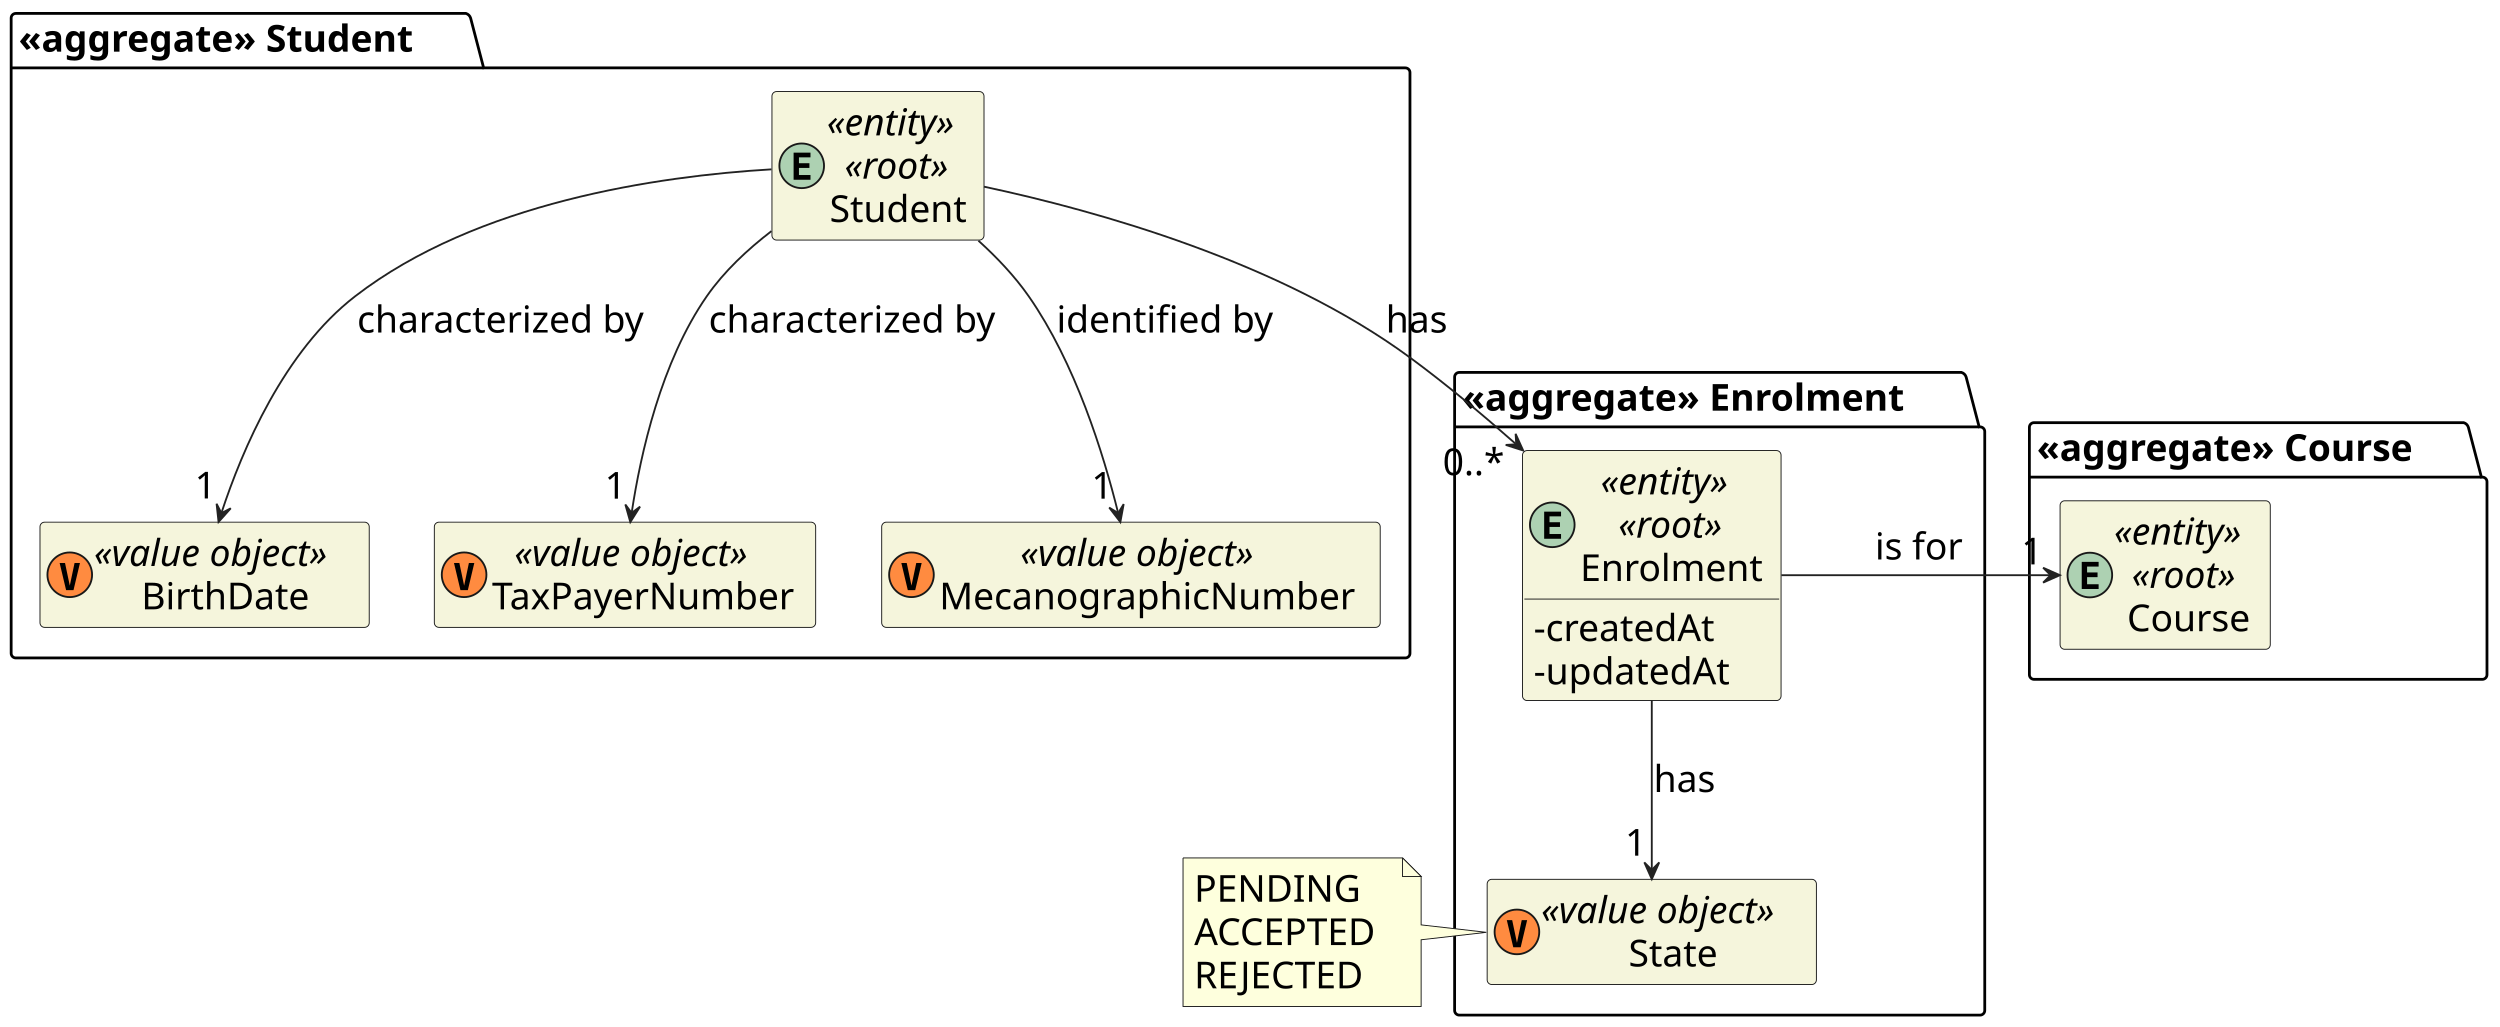
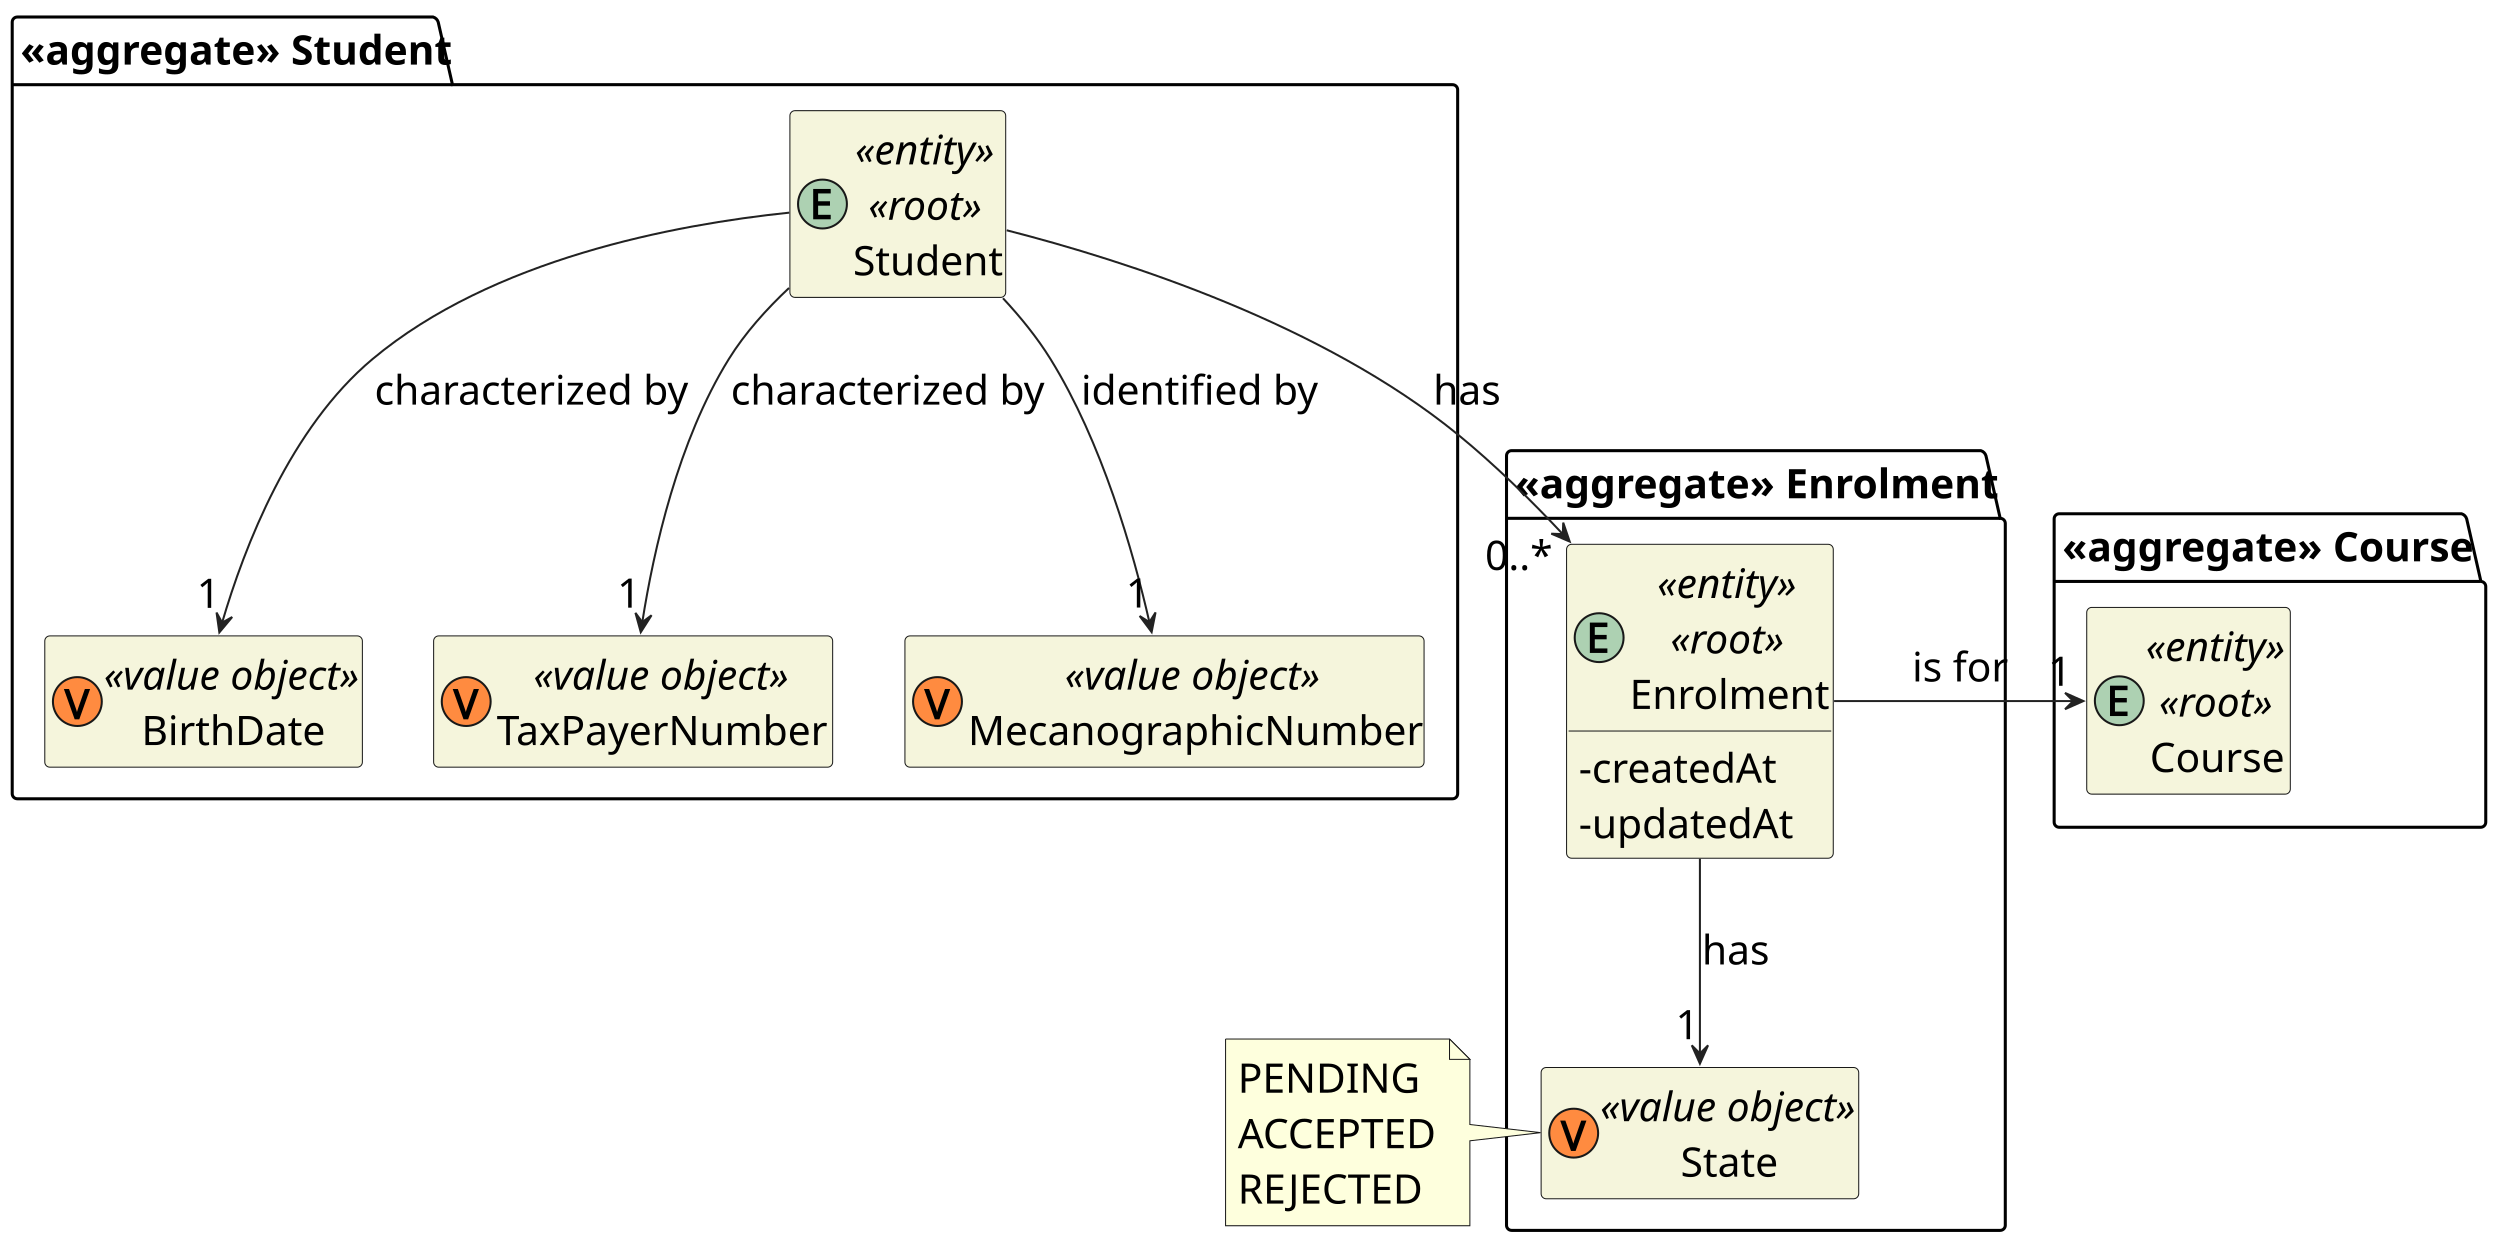
- <svg xmlns="http://www.w3.org/2000/svg" contentStyleType="text/css" height="552px" preserveAspectRatio="none" style="width:1344px;height:552px;background:#FFFFFF;" version="1.1" viewBox="0 0 1344 552" width="1344px" zoomAndPan="magnify">
+ <svg xmlns="http://www.w3.org/2000/svg" contentStyleType="text/css" height="611px" preserveAspectRatio="none" style="width:1228px;height:611px;background:#FFFFFF;" version="1.1" viewBox="0 0 1228 611" width="1228px" zoomAndPan="magnify">
  <defs />
  <g>
    <g id="cluster_&lt;&lt;aggregate&gt;&gt; Enrolment">
-       <path d="M784.5,200.217 L1054.5,200.217 A3.75,3.75 0 0 1 1057,202.717 L1064,229.498 L1064.5,229.498 A2.5,2.5 0 0 1 1067,231.998 L1067,543.217 A2.5,2.5 0 0 1 1064.5,545.717 L784.5,545.717 A2.5,2.5 0 0 1 782,543.217 L782,202.717 A2.5,2.5 0 0 1 784.5,200.217 " fill="none" style="stroke:#000000;stroke-width:1.5;" />
-       <line style="stroke:#000000;stroke-width:1.5;" x1="782" x2="1064" y1="229.498" y2="229.498" />
-       <text fill="#000000" font-family="sans-serif" font-size="20" font-weight="bold" lengthAdjust="spacing" textLength="269" x="786" y="220.781">«aggregate» Enrolment</text>
+       <path d="M742.5,221.36 L973,221.36 A3.75,3.75 0 0 1 975.5,223.86 L982.5,254.6 L982.5,254.6 A2.5,2.5 0 0 1 985,257.1 L985,601.86 A2.5,2.5 0 0 1 982.5,604.36 L742.5,604.36 A2.5,2.5 0 0 1 740,601.86 L740,223.86 A2.5,2.5 0 0 1 742.5,221.36 " fill="none" style="stroke:#000000;stroke-width:1.5;" />
+       <line style="stroke:#000000;stroke-width:1.5;" x1="740" x2="982.5" y1="254.6" y2="254.6" />
+       <text fill="#000000" font-family="sans-serif" font-size="20" font-weight="bold" lengthAdjust="spacing" textLength="229.5" x="744" y="244.74">«aggregate» Enrolment</text>
    </g>
    <g id="cluster_&lt;&lt;aggregate&gt;&gt; Student">
-       <path d="M8.5,7.217 L250.5,7.217 A3.75,3.75 0 0 1 253,9.717 L260,36.498 L755.5,36.498 A2.5,2.5 0 0 1 758,38.998 L758,351.217 A2.5,2.5 0 0 1 755.5,353.717 L8.5,353.717 A2.5,2.5 0 0 1 6,351.217 L6,9.717 A2.5,2.5 0 0 1 8.5,7.217 " fill="none" style="stroke:#000000;stroke-width:1.5;" />
-       <line style="stroke:#000000;stroke-width:1.5;" x1="6" x2="260" y1="36.498" y2="36.498" />
-       <text fill="#000000" font-family="sans-serif" font-size="20" font-weight="bold" lengthAdjust="spacing" textLength="241" x="10" y="27.781">«aggregate» Student</text>
+       <path d="M8.5,8.36 L212.75,8.36 A3.75,3.75 0 0 1 215.25,10.86 L222.25,41.6 L713.5,41.6 A2.5,2.5 0 0 1 716,44.1 L716,389.86 A2.5,2.5 0 0 1 713.5,392.36 L8.5,392.36 A2.5,2.5 0 0 1 6,389.86 L6,10.86 A2.5,2.5 0 0 1 8.5,8.36 " fill="none" style="stroke:#000000;stroke-width:1.5;" />
+       <line style="stroke:#000000;stroke-width:1.5;" x1="6" x2="222.25" y1="41.6" y2="41.6" />
+       <text fill="#000000" font-family="sans-serif" font-size="20" font-weight="bold" lengthAdjust="spacing" textLength="203.25" x="10" y="31.74">«aggregate» Student</text>
    </g>
    <g id="cluster_&lt;&lt;aggregate&gt;&gt; Course">
-       <path d="M1093.5,227.217 L1324.5,227.217 A3.75,3.75 0 0 1 1327,229.717 L1334,256.498 L1334.5,256.498 A2.5,2.5 0 0 1 1337,258.998 L1337,362.717 A2.5,2.5 0 0 1 1334.5,365.217 L1093.5,365.217 A2.5,2.5 0 0 1 1091,362.717 L1091,229.717 A2.5,2.5 0 0 1 1093.5,227.217 " fill="none" style="stroke:#000000;stroke-width:1.5;" />
-       <line style="stroke:#000000;stroke-width:1.5;" x1="1091" x2="1334" y1="256.498" y2="256.498" />
-       <text fill="#000000" font-family="sans-serif" font-size="20" font-weight="bold" lengthAdjust="spacing" textLength="230" x="1095" y="247.781">«aggregate» Course</text>
+       <path d="M1011.5,252.36 L1209.125,252.36 A3.75,3.75 0 0 1 1211.625,254.86 L1218.625,285.6 L1218.5,285.6 A2.5,2.5 0 0 1 1221,288.1 L1221,403.86 A2.5,2.5 0 0 1 1218.5,406.36 L1011.5,406.36 A2.5,2.5 0 0 1 1009,403.86 L1009,254.86 A2.5,2.5 0 0 1 1011.5,252.36 " fill="none" style="stroke:#000000;stroke-width:1.5;" />
+       <line style="stroke:#000000;stroke-width:1.5;" x1="1009" x2="1218.625" y1="285.6" y2="285.6" />
+       <text fill="#000000" font-family="sans-serif" font-size="20" font-weight="bold" lengthAdjust="spacing" textLength="196.625" x="1013" y="275.74">«aggregate» Course</text>
    </g>
    <g id="elem_Enrolment">
-       <rect codeLine="35" fill="#F5F5DC" height="134.406" id="Enrolment" rx="2.5" ry="2.5" style="stroke:#181818;stroke-width:0.5;" width="139" x="818.5" y="242.217" />
-       <ellipse cx="834.5" cy="282.139" fill="#ADD1B2" rx="12" ry="12" style="stroke:#181818;stroke-width:1.0;" />
-       <path d="M839.219,289.639 L830.141,289.639 L830.141,275.06 L839.219,275.06 L839.219,277.592 L833.016,277.592 L833.016,280.748 L838.641,280.748 L838.641,283.279 L833.016,283.279 L833.016,287.092 L839.219,287.092 L839.219,289.639 Z " fill="#000000" />
-       <text fill="#000000" font-family="sans-serif" font-size="20" font-style="italic" lengthAdjust="spacing" textLength="83" x="860.5" y="265.781">«entity»</text>
-       <text fill="#000000" font-family="sans-serif" font-size="20" font-style="italic" lengthAdjust="spacing" textLength="64" x="870" y="289.062">«root»</text>
-       <text fill="#000000" font-family="sans-serif" font-size="20" lengthAdjust="spacing" textLength="105" x="849.5" y="312.344">Enrolment</text>
-       <line style="stroke:#181818;stroke-width:0.5;" x1="819.5" x2="956.5" y1="322.06" y2="322.06" />
-       <text fill="#000000" font-family="sans-serif" font-size="20" lengthAdjust="spacing" textLength="105" x="824.5" y="344.625">-createdAt</text>
-       <text fill="#000000" font-family="sans-serif" font-size="20" lengthAdjust="spacing" textLength="113" x="824.5" y="367.906">-updatedAt</text>
+       <rect codeLine="35" fill="#F5F5DC" height="154.2" id="Enrolment" rx="2.5" ry="2.5" style="stroke:#181818;stroke-width:0.5;" width="131" x="769.5" y="267.36" />
+       <ellipse cx="785.5" cy="313.22" fill="#ADD1B2" rx="12" ry="12" style="stroke:#181818;stroke-width:1.0;" />
+       <path d="M789.547,320.72 L780.938,320.72 L780.938,305.814 L789.547,305.814 L789.547,308.017 L783.359,308.017 L783.359,311.861 L789.188,311.861 L789.188,314.033 L783.359,314.033 L783.359,318.517 L789.547,318.517 L789.547,320.72 Z " fill="#000000" />
+       <text fill="#000000" font-family="sans-serif" font-size="20" font-style="italic" lengthAdjust="spacing" textLength="70" x="814" y="293.74">«entity»</text>
+       <text fill="#000000" font-family="sans-serif" font-size="20" font-style="italic" lengthAdjust="spacing" textLength="57" x="820.5" y="320.98">«root»</text>
+       <text fill="#000000" font-family="sans-serif" font-size="20" lengthAdjust="spacing" textLength="97" x="800.5" y="348.22">Enrolment</text>
+       <line style="stroke:#181818;stroke-width:0.5;" x1="770.5" x2="899.5" y1="359.08" y2="359.08" />
+       <text fill="#000000" font-family="sans-serif" font-size="20" lengthAdjust="spacing" textLength="96" x="775.5" y="384.46">-createdAt</text>
+       <text fill="#000000" font-family="sans-serif" font-size="20" lengthAdjust="spacing" textLength="103" x="775.5" y="411.7">-updatedAt</text>
    </g>
    <g id="elem_State">
-       <rect codeLine="56" fill="#F5F5DC" height="56.562" id="State" rx="2.5" ry="2.5" style="stroke:#181818;stroke-width:0.5;" width="177" x="799.5" y="472.717" />
-       <ellipse cx="815.5" cy="500.998" fill="#FF8B40" rx="12" ry="12" style="stroke:#181818;stroke-width:1.0;" />
-       <path d="M815.516,506.842 L818.078,494.67 L820.984,494.67 L817.516,509.248 L813.531,509.248 L810.062,494.67 L812.953,494.67 L815.516,506.842 Z " fill="#000000" />
-       <text fill="#000000" font-family="sans-serif" font-size="20" font-style="italic" lengthAdjust="spacing" textLength="147" x="828.5" y="496.281">«value object»</text>
-       <text fill="#000000" font-family="sans-serif" font-size="20" lengthAdjust="spacing" textLength="53" x="875.5" y="519.562">State</text>
+       <rect codeLine="56" fill="#F5F5DC" height="64.48" id="State" rx="2.5" ry="2.5" style="stroke:#181818;stroke-width:0.5;" width="156" x="757" y="524.36" />
+       <ellipse cx="773" cy="556.6" fill="#FF8B40" rx="12" ry="12" style="stroke:#181818;stroke-width:1.0;" />
+       <path d="M779.25,550.444 L773.938,565.35 L771.688,565.35 L766.375,550.444 L768.906,550.444 L772.203,559.803 Q772.422,560.397 772.578,560.944 Q772.75,561.491 772.875,561.991 Q773.016,562.475 772.812,562.522 Q772.594,562.491 772.734,561.975 Q772.875,561.459 773.047,560.928 Q773.219,560.381 773.422,559.772 L776.688,550.444 L779.25,550.444 Z " fill="#000000" />
+       <text fill="#000000" font-family="sans-serif" font-size="20" font-style="italic" lengthAdjust="spacing" textLength="126" x="786" y="550.74">«value object»</text>
+       <text fill="#000000" font-family="sans-serif" font-size="20" lengthAdjust="spacing" textLength="47" x="825.5" y="577.98">State</text>
    </g>
    <g id="elem_Student">
-       <rect codeLine="45" fill="#F5F5DC" height="79.844" id="Student" rx="2.5" ry="2.5" style="stroke:#181818;stroke-width:0.5;" width="114" x="415" y="49.217" />
-       <ellipse cx="431" cy="89.139" fill="#ADD1B2" rx="12" ry="12" style="stroke:#181818;stroke-width:1.0;" />
-       <path d="M435.719,96.639 L426.641,96.639 L426.641,82.061 L435.719,82.061 L435.719,84.592 L429.516,84.592 L429.516,87.748 L435.141,87.748 L435.141,90.279 L429.516,90.279 L429.516,94.092 L435.719,94.092 L435.719,96.639 Z " fill="#000000" />
-       <text fill="#000000" font-family="sans-serif" font-size="20" font-style="italic" lengthAdjust="spacing" textLength="83" x="444.5" y="72.781">«entity»</text>
-       <text fill="#000000" font-family="sans-serif" font-size="20" font-style="italic" lengthAdjust="spacing" textLength="64" x="454" y="96.062">«root»</text>
-       <text fill="#000000" font-family="sans-serif" font-size="20" lengthAdjust="spacing" textLength="80" x="446" y="119.344">Student</text>
+       <rect codeLine="45" fill="#F5F5DC" height="91.72" id="Student" rx="2.5" ry="2.5" style="stroke:#181818;stroke-width:0.5;" width="106" x="388" y="54.36" />
+       <ellipse cx="404" cy="100.22" fill="#ADD1B2" rx="12" ry="12" style="stroke:#181818;stroke-width:1.0;" />
+       <path d="M408.047,107.72 L399.438,107.72 L399.438,92.814 L408.047,92.814 L408.047,95.017 L401.859,95.017 L401.859,98.861 L407.688,98.861 L407.688,101.032 L401.859,101.032 L401.859,105.517 L408.047,105.517 L408.047,107.72 Z " fill="#000000" />
+       <text fill="#000000" font-family="sans-serif" font-size="20" font-style="italic" lengthAdjust="spacing" textLength="70" x="420" y="80.74">«entity»</text>
+       <text fill="#000000" font-family="sans-serif" font-size="20" font-style="italic" lengthAdjust="spacing" textLength="57" x="426.5" y="107.98">«root»</text>
+       <text fill="#000000" font-family="sans-serif" font-size="20" lengthAdjust="spacing" textLength="72" x="419" y="135.22">Student</text>
    </g>
    <g id="elem_BirthDate">
-       <rect codeLine="68" fill="#F5F5DC" height="56.562" id="BirthDate" rx="2.5" ry="2.5" style="stroke:#181818;stroke-width:0.5;" width="177" x="21.5" y="280.717" />
-       <ellipse cx="37.5" cy="308.998" fill="#FF8B40" rx="12" ry="12" style="stroke:#181818;stroke-width:1.0;" />
-       <path d="M37.516,314.842 L40.078,302.67 L42.984,302.67 L39.516,317.248 L35.531,317.248 L32.062,302.67 L34.953,302.67 L37.516,314.842 Z " fill="#000000" />
-       <text fill="#000000" font-family="sans-serif" font-size="20" font-style="italic" lengthAdjust="spacing" textLength="147" x="50.5" y="304.281">«value object»</text>
-       <text fill="#000000" font-family="sans-serif" font-size="20" lengthAdjust="spacing" textLength="96" x="76" y="327.562">BirthDate</text>
+       <rect codeLine="68" fill="#F5F5DC" height="64.48" id="BirthDate" rx="2.5" ry="2.5" style="stroke:#181818;stroke-width:0.5;" width="156" x="22" y="312.36" />
+       <ellipse cx="38" cy="344.6" fill="#FF8B40" rx="12" ry="12" style="stroke:#181818;stroke-width:1.0;" />
+       <path d="M44.25,338.444 L38.938,353.35 L36.688,353.35 L31.375,338.444 L33.906,338.444 L37.203,347.803 Q37.422,348.397 37.578,348.944 Q37.75,349.491 37.875,349.991 Q38.016,350.475 37.812,350.522 Q37.594,350.491 37.734,349.975 Q37.875,349.459 38.047,348.928 Q38.219,348.381 38.422,347.772 L41.688,338.444 L44.25,338.444 Z " fill="#000000" />
+       <text fill="#000000" font-family="sans-serif" font-size="20" font-style="italic" lengthAdjust="spacing" textLength="126" x="51" y="338.74">«value object»</text>
+       <text fill="#000000" font-family="sans-serif" font-size="20" lengthAdjust="spacing" textLength="89" x="69.5" y="365.98">BirthDate</text>
    </g>
    <g id="elem_TaxPayerNumber">
-       <rect codeLine="69" fill="#F5F5DC" height="56.562" id="TaxPayerNumber" rx="2.5" ry="2.5" style="stroke:#181818;stroke-width:0.5;" width="205" x="233.5" y="280.717" />
-       <ellipse cx="249.5" cy="308.998" fill="#FF8B40" rx="12" ry="12" style="stroke:#181818;stroke-width:1.0;" />
-       <path d="M249.516,314.842 L252.078,302.67 L254.984,302.67 L251.516,317.248 L247.531,317.248 L244.062,302.67 L246.953,302.67 L249.516,314.842 Z " fill="#000000" />
-       <text fill="#000000" font-family="sans-serif" font-size="20" font-style="italic" lengthAdjust="spacing" textLength="147" x="276.5" y="304.281">«value object»</text>
-       <text fill="#000000" font-family="sans-serif" font-size="20" lengthAdjust="spacing" textLength="171" x="264.5" y="327.562">TaxPayerNumber</text>
+       <rect codeLine="69" fill="#F5F5DC" height="64.48" id="TaxPayerNumber" rx="2.5" ry="2.5" style="stroke:#181818;stroke-width:0.5;" width="196" x="213" y="312.36" />
+       <ellipse cx="229" cy="344.6" fill="#FF8B40" rx="12" ry="12" style="stroke:#181818;stroke-width:1.0;" />
+       <path d="M235.25,338.444 L229.938,353.35 L227.688,353.35 L222.375,338.444 L224.906,338.444 L228.203,347.803 Q228.422,348.397 228.578,348.944 Q228.75,349.491 228.875,349.991 Q229.016,350.475 228.812,350.522 Q228.594,350.491 228.734,349.975 Q228.875,349.459 229.047,348.928 Q229.219,348.381 229.422,347.772 L232.688,338.444 L235.25,338.444 Z " fill="#000000" />
+       <text fill="#000000" font-family="sans-serif" font-size="20" font-style="italic" lengthAdjust="spacing" textLength="126" x="262" y="338.74">«value object»</text>
+       <text fill="#000000" font-family="sans-serif" font-size="20" lengthAdjust="spacing" textLength="162" x="244" y="365.98">TaxPayerNumber</text>
    </g>
    <g id="elem_MecanographicNumber">
-       <rect codeLine="70" fill="#F5F5DC" height="56.562" id="MecanographicNumber" rx="2.5" ry="2.5" style="stroke:#181818;stroke-width:0.5;" width="268" x="474" y="280.717" />
-       <ellipse cx="490" cy="308.998" fill="#FF8B40" rx="12" ry="12" style="stroke:#181818;stroke-width:1.0;" />
-       <path d="M490.016,314.842 L492.578,302.67 L495.484,302.67 L492.016,317.248 L488.031,317.248 L484.562,302.67 L487.453,302.67 L490.016,314.842 Z " fill="#000000" />
-       <text fill="#000000" font-family="sans-serif" font-size="20" font-style="italic" lengthAdjust="spacing" textLength="147" x="548.5" y="304.281">«value object»</text>
-       <text fill="#000000" font-family="sans-serif" font-size="20" lengthAdjust="spacing" textLength="234" x="505" y="327.562">MecanographicNumber</text>
+       <rect codeLine="70" fill="#F5F5DC" height="64.48" id="MecanographicNumber" rx="2.5" ry="2.5" style="stroke:#181818;stroke-width:0.5;" width="255" x="444.5" y="312.36" />
+       <ellipse cx="460.5" cy="344.6" fill="#FF8B40" rx="12" ry="12" style="stroke:#181818;stroke-width:1.0;" />
+       <path d="M466.75,338.444 L461.438,353.35 L459.188,353.35 L453.875,338.444 L456.406,338.444 L459.703,347.803 Q459.922,348.397 460.078,348.944 Q460.25,349.491 460.375,349.991 Q460.516,350.475 460.312,350.522 Q460.094,350.491 460.234,349.975 Q460.375,349.459 460.547,348.928 Q460.719,348.381 460.922,347.772 L464.188,338.444 L466.75,338.444 Z " fill="#000000" />
+       <text fill="#000000" font-family="sans-serif" font-size="20" font-style="italic" lengthAdjust="spacing" textLength="126" x="523" y="338.74">«value object»</text>
+       <text fill="#000000" font-family="sans-serif" font-size="20" lengthAdjust="spacing" textLength="221" x="475.5" y="365.98">MecanographicNumber</text>
    </g>
    <g id="elem_Course">
-       <rect codeLine="53" fill="#F5F5DC" height="79.844" id="Course" rx="2.5" ry="2.5" style="stroke:#181818;stroke-width:0.5;" width="113" x="1107.5" y="269.217" />
-       <ellipse cx="1123.5" cy="309.139" fill="#ADD1B2" rx="12" ry="12" style="stroke:#181818;stroke-width:1.0;" />
-       <path d="M1128.219,316.639 L1119.141,316.639 L1119.141,302.06 L1128.219,302.06 L1128.219,304.592 L1122.016,304.592 L1122.016,307.748 L1127.641,307.748 L1127.641,310.279 L1122.016,310.279 L1122.016,314.092 L1128.219,314.092 L1128.219,316.639 Z " fill="#000000" />
-       <text fill="#000000" font-family="sans-serif" font-size="20" font-style="italic" lengthAdjust="spacing" textLength="83" x="1136.5" y="292.781">«entity»</text>
-       <text fill="#000000" font-family="sans-serif" font-size="20" font-style="italic" lengthAdjust="spacing" textLength="64" x="1146" y="316.062">«root»</text>
-       <text fill="#000000" font-family="sans-serif" font-size="20" lengthAdjust="spacing" textLength="69" x="1143.5" y="339.344">Course</text>
+       <rect codeLine="53" fill="#F5F5DC" height="91.72" id="Course" rx="2.5" ry="2.5" style="stroke:#181818;stroke-width:0.5;" width="100" x="1025" y="298.36" />
+       <ellipse cx="1041" cy="344.22" fill="#ADD1B2" rx="12" ry="12" style="stroke:#181818;stroke-width:1.0;" />
+       <path d="M1045.047,351.72 L1036.438,351.72 L1036.438,336.814 L1045.047,336.814 L1045.047,339.017 L1038.859,339.017 L1038.859,342.861 L1044.688,342.861 L1044.688,345.033 L1038.859,345.033 L1038.859,349.517 L1045.047,349.517 L1045.047,351.72 Z " fill="#000000" />
+       <text fill="#000000" font-family="sans-serif" font-size="20" font-style="italic" lengthAdjust="spacing" textLength="70" x="1054" y="324.74">«entity»</text>
+       <text fill="#000000" font-family="sans-serif" font-size="20" font-style="italic" lengthAdjust="spacing" textLength="57" x="1060.5" y="351.98">«root»</text>
+       <text fill="#000000" font-family="sans-serif" font-size="20" lengthAdjust="spacing" textLength="66" x="1056" y="379.22">Course</text>
    </g>
    <g id="elem_GMN12">
-       <path d="M636,461.217 L636,541.061 A0,0 0 0 0 636,541.061 L764,541.061 A0,0 0 0 0 764,541.061 L764,505.217 L799.06,501.217 L764,497.217 L764,471.217 L754,461.217 L636,461.217 A0,0 0 0 0 636,461.217 " fill="#FEFFDD" style="stroke:#181818;stroke-width:0.5;" />
-       <path d="M754,461.217 L754,471.217 L764,471.217 L754,461.217 " fill="#FEFFDD" style="stroke:#181818;stroke-width:0.5;" />
-       <text fill="#000000" font-family="sans-serif" font-size="20" lengthAdjust="spacing" textLength="92" x="642" y="484.781">PENDING</text>
-       <text fill="#000000" font-family="sans-serif" font-size="20" lengthAdjust="spacing" textLength="107" x="642" y="508.062">ACCEPTED</text>
-       <text fill="#000000" font-family="sans-serif" font-size="20" lengthAdjust="spacing" textLength="100" x="642" y="531.344">REJECTED</text>
+       <path d="M602,510.36 L602,602.08 A0,0 0 0 0 602,602.08 L722,602.08 A0,0 0 0 0 722,602.08 L722,560.36 L756.77,556.36 L722,552.36 L722,520.36 L712,510.36 L602,510.36 A0,0 0 0 0 602,510.36 " fill="#FEFFDD" style="stroke:#181818;stroke-width:0.5;" />
+       <path d="M712,510.36 L712,520.36 L722,520.36 L712,510.36 " fill="#FEFFDD" style="stroke:#181818;stroke-width:0.5;" />
+       <text fill="#000000" font-family="sans-serif" font-size="20" lengthAdjust="spacing" textLength="90" x="608" y="536.74">PENDING</text>
+       <text fill="#000000" font-family="sans-serif" font-size="20" lengthAdjust="spacing" textLength="99" x="608" y="563.98">ACCEPTED</text>
+       <text fill="#000000" font-family="sans-serif" font-size="20" lengthAdjust="spacing" textLength="89" x="608" y="591.22">REJECTED</text>
    </g>
    <g id="link_Enrolment_State">
-       <path codeLine="63" d="M888,376.407 C888,407.197 888,442.457 888,467.447 " fill="none" id="Enrolment-to-State" style="stroke:#222222;stroke-width:1.0;" />
-       <polygon fill="#222222" points="888,472.627,892,463.627,888,467.627,884,463.627,888,472.627" style="stroke:#222222;stroke-width:1.0;" />
-       <text fill="#000000" font-family="sans-serif" font-size="20" lengthAdjust="spacing" textLength="35" x="889" y="425.781">has</text>
-       <text fill="#000000" font-family="sans-serif" font-size="20" lengthAdjust="spacing" textLength="13" x="873.659" y="459.997">1</text>
+       <path codeLine="63" d="M835,421.77 C835,454.45 835,491.13 835,517.77 " fill="none" id="Enrolment-to-State" style="stroke:#222222;stroke-width:1.0;" />
+       <polygon fill="#222222" points="835,522.47,839,513.47,835,517.47,831,513.47,835,522.47" style="stroke:#222222;stroke-width:1.0;" />
+       <text fill="#000000" font-family="sans-serif" font-size="20" lengthAdjust="spacing" textLength="33" x="836" y="473.74">has</text>
+       <text fill="#000000" font-family="sans-serif" font-size="20" lengthAdjust="spacing" textLength="11" x="823.055" y="510.454">1</text>
    </g>
    <g id="link_Student_Enrolment">
-       <path codeLine="65" d="M529,100.357 C590.28,113.437 688.27,140.897 758,192.217 C777.14,206.307 796.77,222.667 814.8,238.587 " fill="none" id="Student-to-Enrolment" style="stroke:#222222;stroke-width:1.0;" />
-       <polygon fill="#222222" points="818.86,242.187,814.793,233.217,815.124,238.864,809.477,239.195,818.86,242.187" style="stroke:#222222;stroke-width:1.0;" />
-       <text fill="#000000" font-family="sans-serif" font-size="20" lengthAdjust="spacing" textLength="35" x="745" y="178.781">has</text>
-       <text fill="#000000" font-family="sans-serif" font-size="20" lengthAdjust="spacing" textLength="35" x="775.602" y="255.453">0..*</text>
+       <path codeLine="65" d="M494.47,113.11 C553.73,128.26 649.66,159.3 716,213.36 C734.04,228.06 751.86,245.5 768.01,262.76 " fill="none" id="Student-to-Enrolment" style="stroke:#222222;stroke-width:1.0;" />
+       <polygon fill="#222222" points="771.04,266.03,767.86,256.709,767.643,262.361,761.99,262.144,771.04,266.03" style="stroke:#222222;stroke-width:1.0;" />
+       <text fill="#000000" font-family="sans-serif" font-size="20" lengthAdjust="spacing" textLength="33" x="704" y="198.74">has</text>
+       <text fill="#000000" font-family="sans-serif" font-size="20" lengthAdjust="spacing" textLength="32" x="729.464" y="279.96">0..*</text>
    </g>
    <g id="link_Enrolment_Course">
-       <path codeLine="66" d="M957.65,309.217 C1002.15,309.217 1059.34,309.217 1102.22,309.217 " fill="none" id="Enrolment-to-Course" style="stroke:#222222;stroke-width:1.0;" />
-       <polygon fill="#222222" points="1107.38,309.217,1098.38,305.217,1102.38,309.217,1098.38,313.217,1107.38,309.217" style="stroke:#222222;stroke-width:1.0;" />
-       <text fill="#000000" font-family="sans-serif" font-size="20" lengthAdjust="spacing" textLength="49" x="1008" y="300.781">is for</text>
-       <text fill="#000000" font-family="sans-serif" font-size="20" lengthAdjust="spacing" textLength="13" x="1086.687" y="303.406">1</text>
+       <path codeLine="66" d="M900.9,344.36 C937.74,344.36 983.18,344.36 1018.4,344.36 " fill="none" id="Enrolment-to-Course" style="stroke:#222222;stroke-width:1.0;" />
+       <polygon fill="#222222" points="1023.34,344.36,1014.34,340.36,1018.34,344.36,1014.34,348.36,1023.34,344.36" style="stroke:#222222;stroke-width:1.0;" />
+       <text fill="#000000" font-family="sans-serif" font-size="20" lengthAdjust="spacing" textLength="47" x="939.25" y="334.74">is for</text>
+       <text fill="#000000" font-family="sans-serif" font-size="20" lengthAdjust="spacing" textLength="11" x="1006.036" y="336.878">1</text>
    </g>
    <g id="link_Student_BirthDate">
-       <path codeLine="72" d="M414.77,91.037 C353.51,94.697 256.34,108.837 191,159.217 C152.77,188.687 130.29,241.517 119.06,275.707 " fill="none" id="Student-to-BirthDate" style="stroke:#222222;stroke-width:1.0;" />
-       <polygon fill="#222222" points="117.49,280.607,124.052,273.262,119.02,275.846,116.435,270.815,117.49,280.607" style="stroke:#222222;stroke-width:1.0;" />
-       <text fill="#000000" font-family="sans-serif" font-size="20" lengthAdjust="spacing" textLength="167" x="192" y="178.781">characterized by</text>
-       <text fill="#000000" font-family="sans-serif" font-size="20" lengthAdjust="spacing" textLength="13" x="104.694" y="267.973">1</text>
+       <path codeLine="72" d="M387.73,104.45 C331.07,110.32 241.7,127.3 183,176.36 C142.68,210.06 120.12,268.16 109.01,306.18 " fill="none" id="Student-to-BirthDate" style="stroke:#222222;stroke-width:1.0;" />
+       <polygon fill="#222222" points="107.74,310.64,114.059,303.085,109.114,305.832,106.366,300.887,107.74,310.64" style="stroke:#222222;stroke-width:1.0;" />
+       <text fill="#000000" font-family="sans-serif" font-size="20" lengthAdjust="spacing" textLength="152" x="184" y="198.74">characterized by</text>
+       <text fill="#000000" font-family="sans-serif" font-size="20" lengthAdjust="spacing" textLength="11" x="96.644" y="298.594">1</text>
    </g>
    <g id="link_Student_TaxPayerNumber">
-       <path codeLine="73" d="M414.74,124.247 C401.83,134.147 389.23,145.937 380,159.217 C355.46,194.537 344.42,243.677 339.58,275.707 " fill="none" id="Student-to-TaxPayerNumber" style="stroke:#222222;stroke-width:1.0;" />
-       <polygon fill="#222222" points="338.86,280.697,344.103,272.359,339.573,275.748,336.185,271.218,338.86,280.697" style="stroke:#222222;stroke-width:1.0;" />
-       <text fill="#000000" font-family="sans-serif" font-size="20" lengthAdjust="spacing" textLength="167" x="381" y="178.781">characterized by</text>
-       <text fill="#000000" font-family="sans-serif" font-size="20" lengthAdjust="spacing" textLength="13" x="325.109" y="268.081">1</text>
+       <path codeLine="73" d="M387.57,141.45 C376.53,151.8 365.88,163.65 358,176.36 C333.12,216.48 321.08,270.08 315.5,305.61 " fill="none" id="Student-to-TaxPayerNumber" style="stroke:#222222;stroke-width:1.0;" />
+       <polygon fill="#222222" points="314.75,310.53,320.043,302.224,315.493,305.586,312.132,301.036,314.75,310.53" style="stroke:#222222;stroke-width:1.0;" />
+       <text fill="#000000" font-family="sans-serif" font-size="20" lengthAdjust="spacing" textLength="152" x="359" y="198.74">characterized by</text>
+       <text fill="#000000" font-family="sans-serif" font-size="20" lengthAdjust="spacing" textLength="11" x="303.18" y="298.501">1</text>
    </g>
    <g id="link_Student_MecanographicNumber">
-       <path codeLine="74" d="M526,129.387 C535.92,138.367 545.49,148.467 553,159.217 C578.09,195.167 593.23,243.937 601.1,275.737 " fill="none" id="Student-to-MecanographicNumber" style="stroke:#222222;stroke-width:1.0;" />
-       <polygon fill="#222222" points="602.3,280.687,604.085,271.001,601.131,275.825,596.307,272.872,602.3,280.687" style="stroke:#222222;stroke-width:1.0;" />
-       <text fill="#000000" font-family="sans-serif" font-size="20" lengthAdjust="spacing" textLength="126" x="568" y="178.781">identified by</text>
-       <text fill="#000000" font-family="sans-serif" font-size="20" lengthAdjust="spacing" textLength="13" x="586.784" y="268.069">1</text>
+       <path codeLine="74" d="M492.66,146.49 C501.27,155.73 509.5,165.87 516,176.36 C541.26,217.16 556.6,270.69 564.68,306.01 " fill="none" id="Student-to-MecanographicNumber" style="stroke:#222222;stroke-width:1.0;" />
+       <polygon fill="#222222" points="565.68,310.48,567.606,300.821,564.582,305.602,559.801,302.578,565.68,310.48" style="stroke:#222222;stroke-width:1.0;" />
+       <text fill="#000000" font-family="sans-serif" font-size="20" lengthAdjust="spacing" textLength="114" x="531" y="198.74">identified by</text>
+       <text fill="#000000" font-family="sans-serif" font-size="20" lengthAdjust="spacing" textLength="11" x="553.035" y="298.419">1</text>
    </g>
  </g>
</svg>
